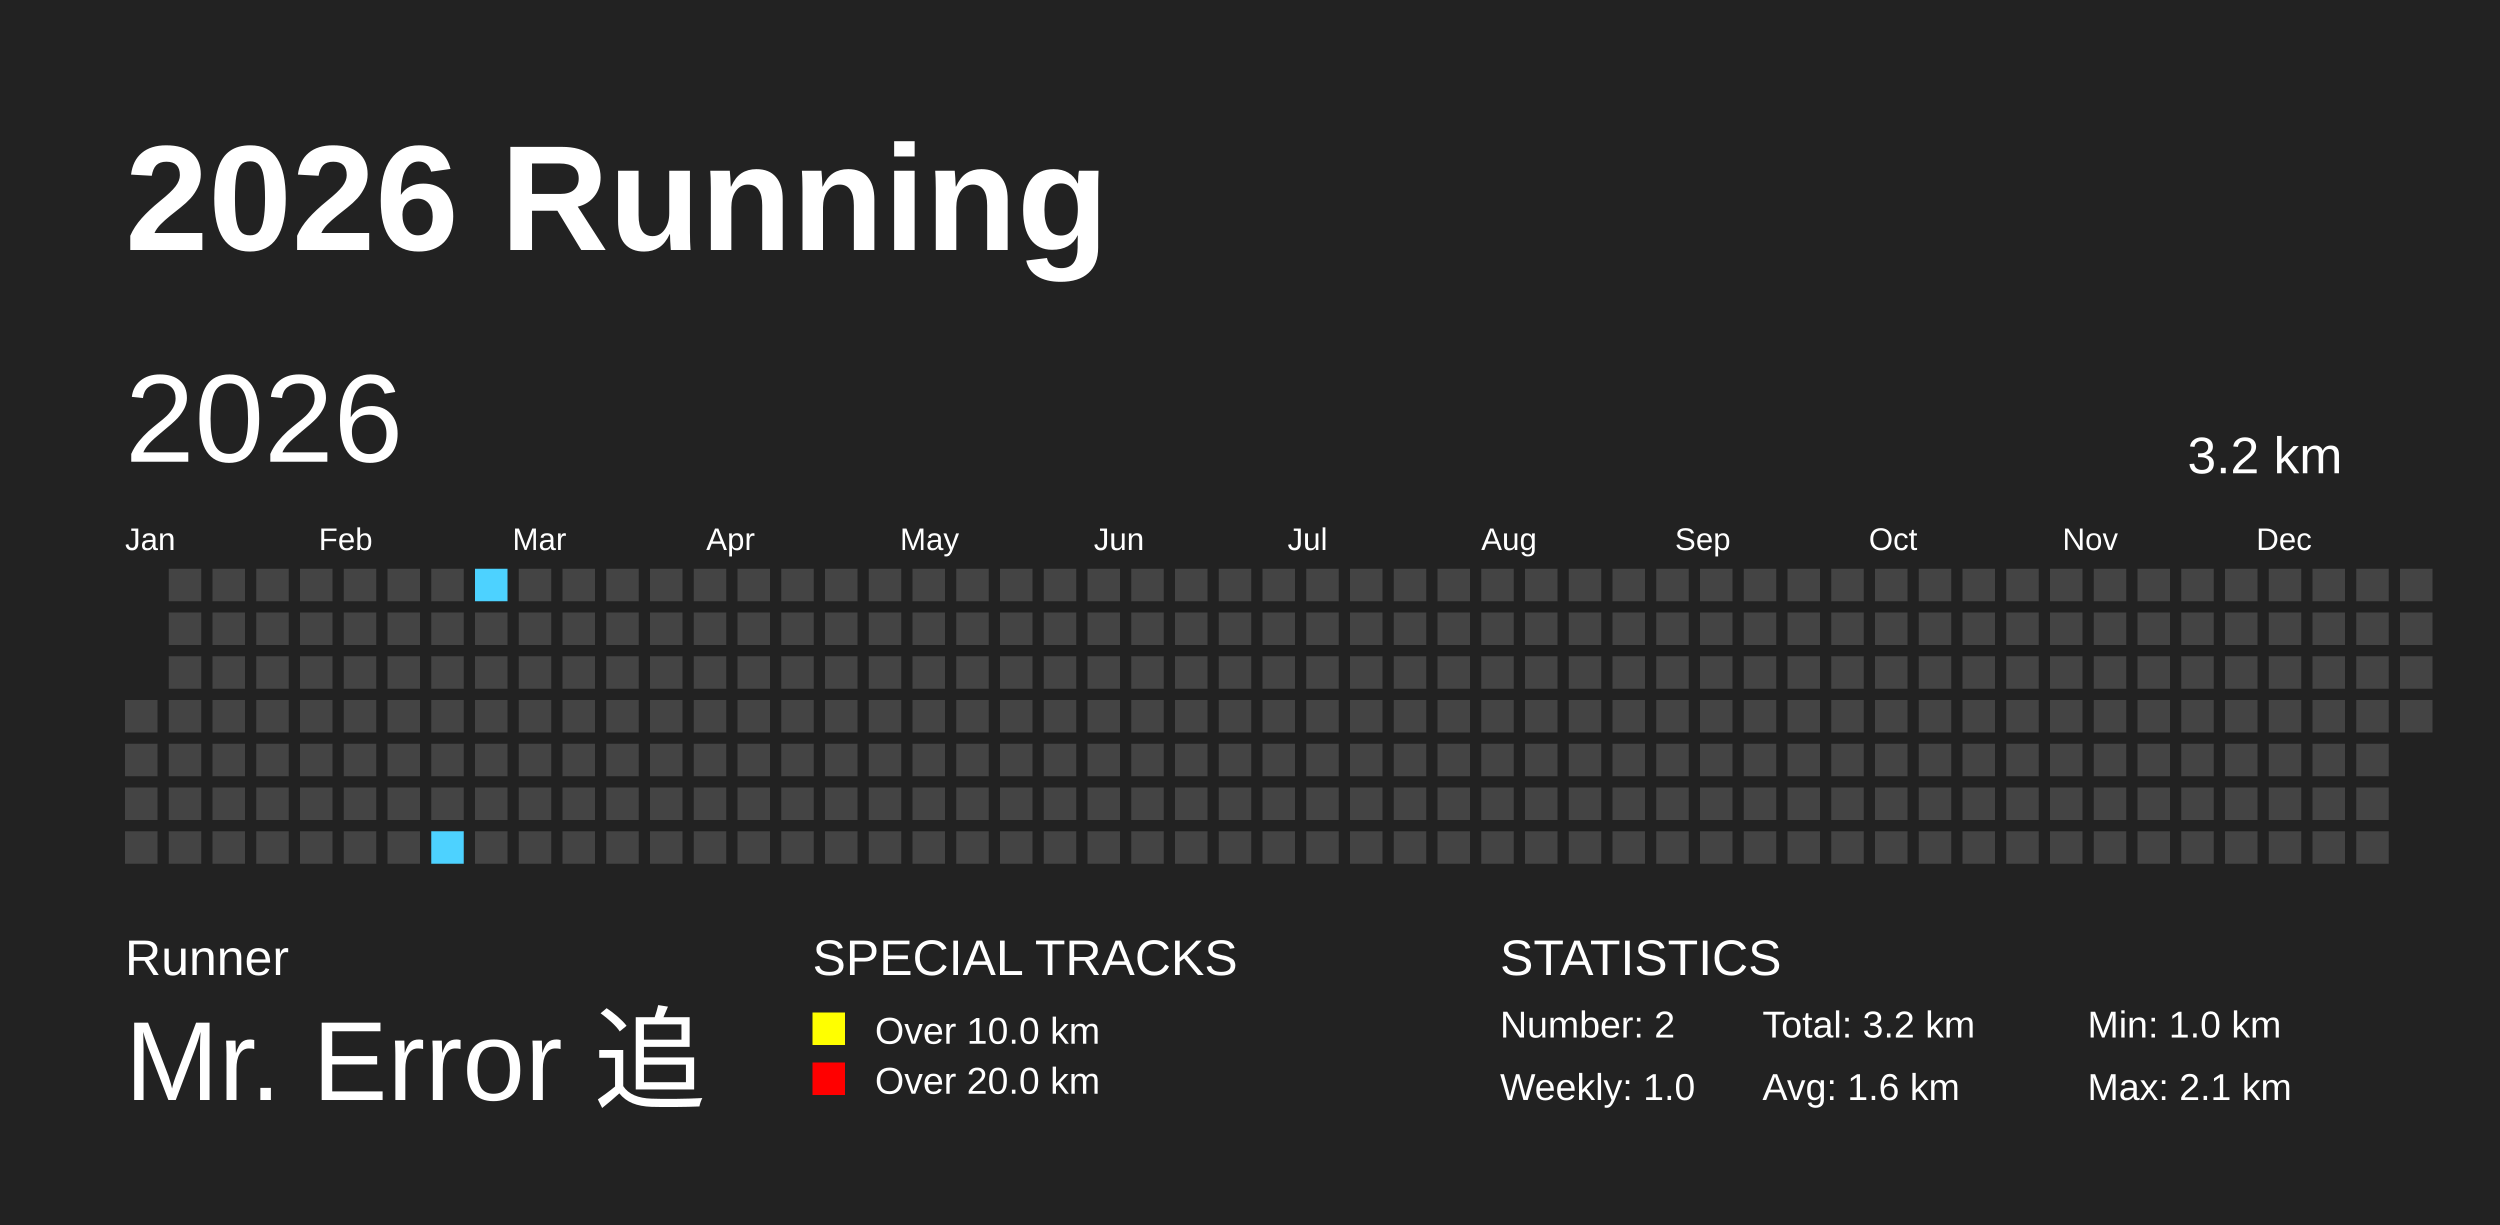
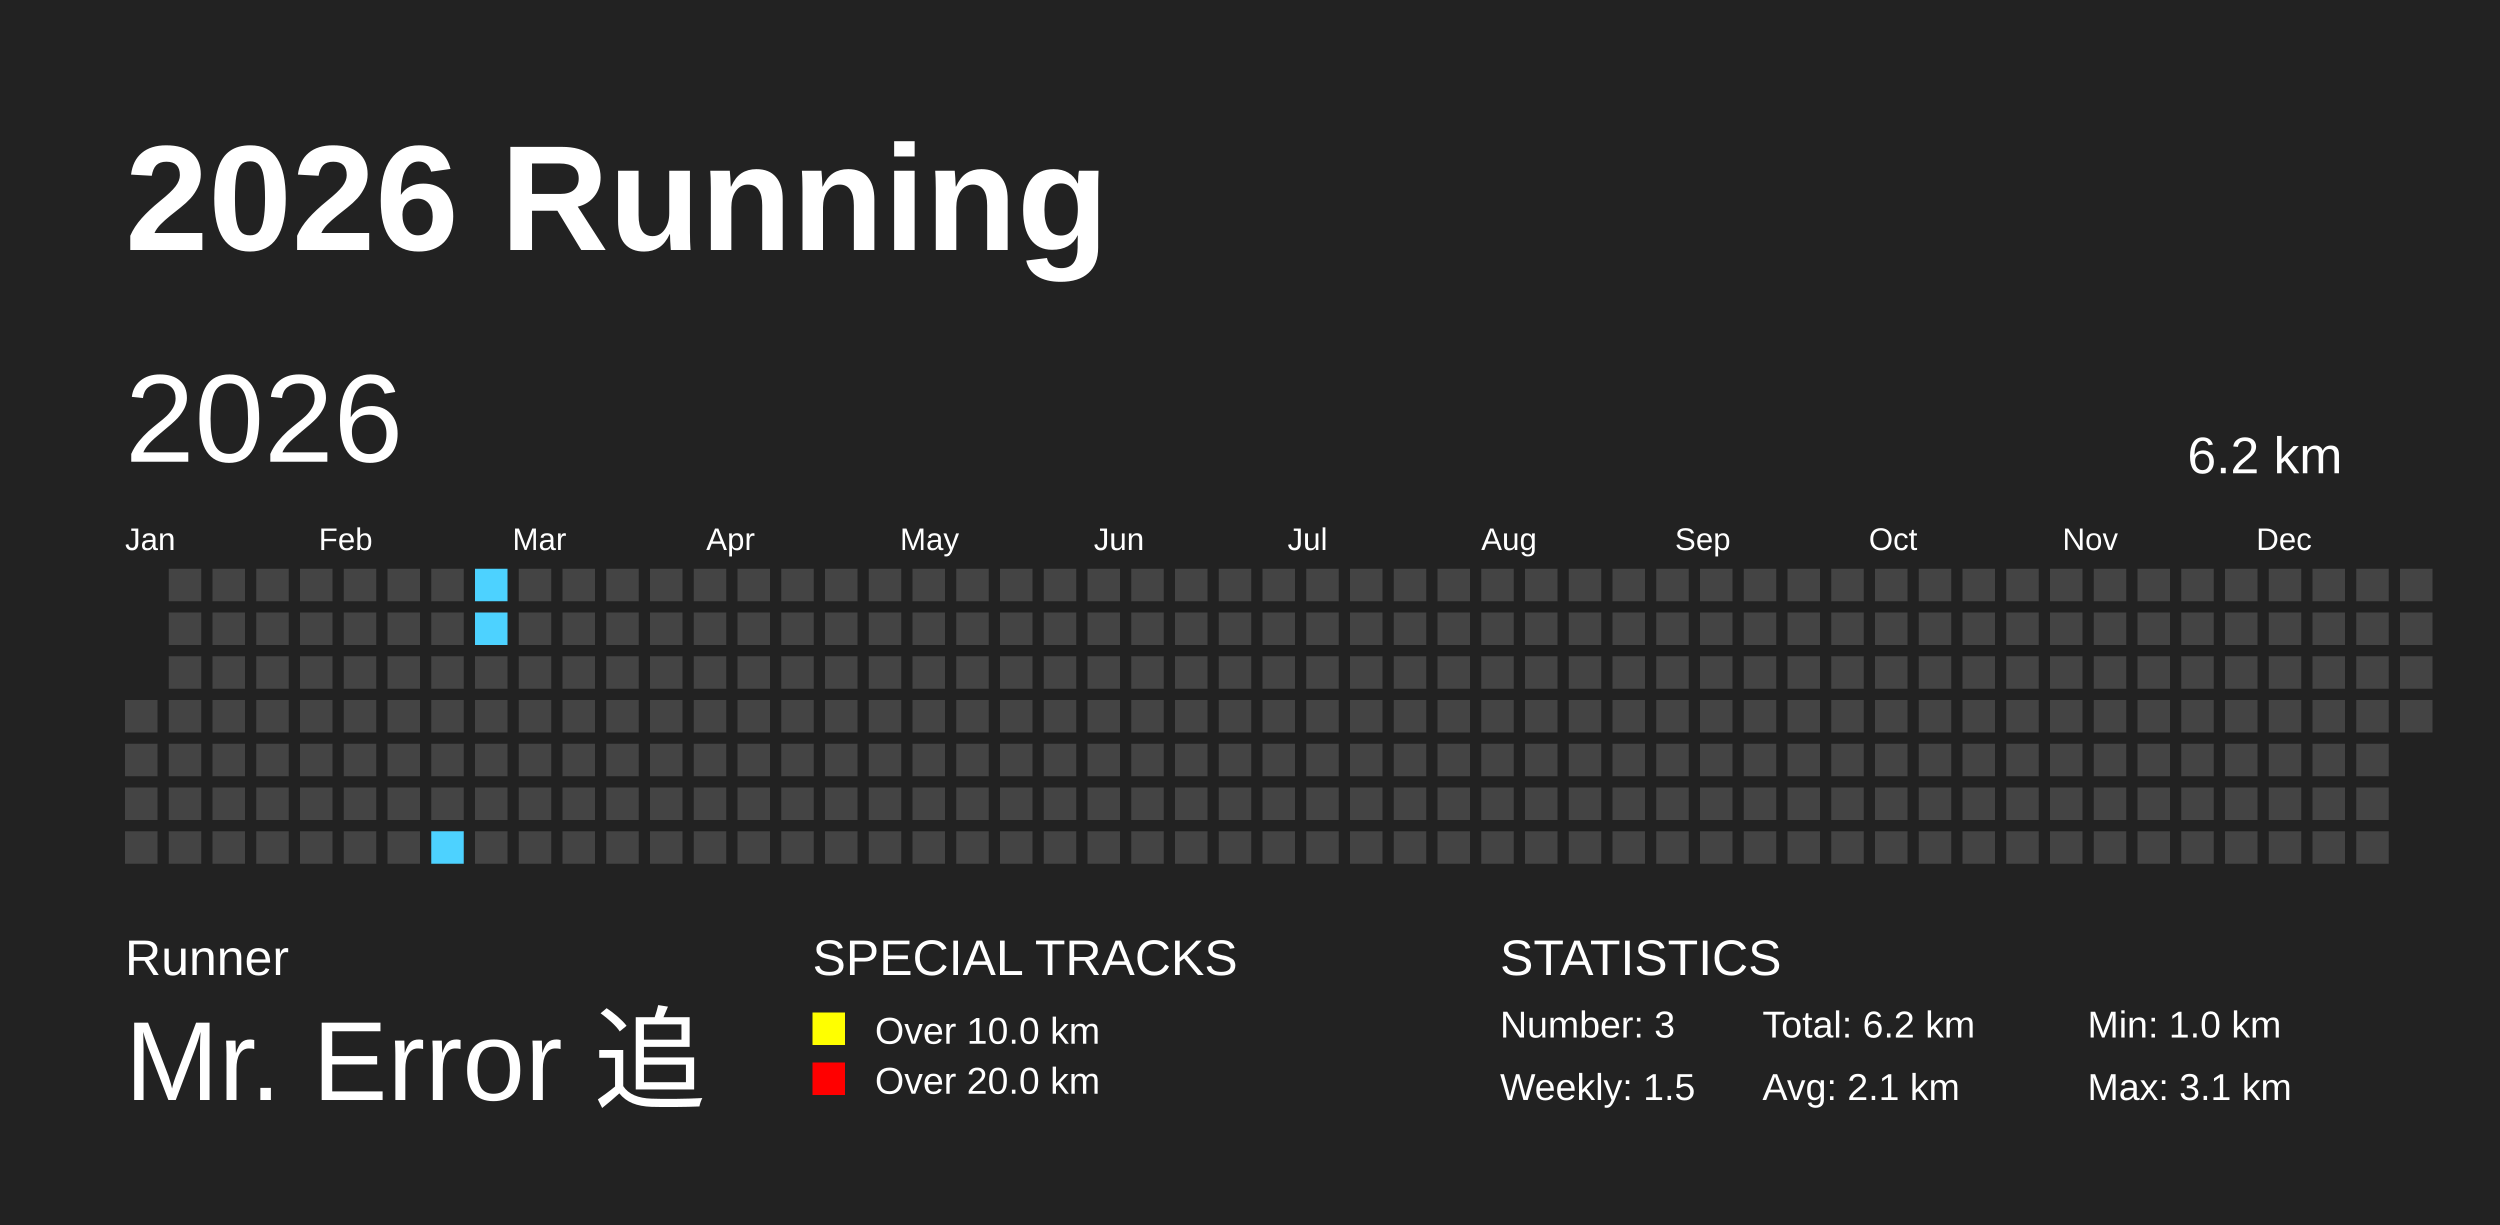
<svg xmlns="http://www.w3.org/2000/svg" baseProfile="full" height="98mm" version="1.1" viewBox="0,0,200,98" width="200mm">
  <defs />
  <rect fill="#222222" height="98" width="200" x="0" y="0" />
  <text fill="#FFFFFF" style="font-size:12px; font-family:Arial; font-weight:bold;" x="10" y="20">2026 Running</text>
  <text fill="#FFFFFF" style="font-size:4px; font-family:Arial" x="10" y="78">Runner</text>
  <text fill="#FFFFFF" style="font-size:9px; font-family:Arial" x="10" y="88">Mr. Error 追</text>
  <text fill="#FFFFFF" style="font-size:4px; font-family:Arial" x="65" y="78">SPECIAL TRACKS</text>
  <rect fill="yellow" height="2.6" width="2.6" x="65" y="81" />
  <text fill="#FFFFFF" style="font-size:3px; font-family:Arial" x="70" y="83.5">Over 10.0 km</text>
  <rect fill="red" height="2.6" width="2.6" x="65" y="85" />
  <text fill="#FFFFFF" style="font-size:3px; font-family:Arial" x="70" y="87.5">Over 20.0 km</text>
  <text fill="#FFFFFF" style="font-size:4px; font-family:Arial" x="120" y="78">STATISTICS</text>
-   <text fill="#FFFFFF" style="font-size:3px; font-family:Arial" x="120" y="83">Number: 2</text>
-   <text fill="#FFFFFF" style="font-size:3px; font-family:Arial" x="120" y="88">Weekly: 1.0</text>
-   <text fill="#FFFFFF" style="font-size:3px; font-family:Arial" x="141" y="83">Total: 3.2 km</text>
-   <text fill="#FFFFFF" style="font-size:3px; font-family:Arial" x="141" y="88">Avg: 1.6 km</text>
+   <text fill="#FFFFFF" style="font-size:3px; font-family:Arial" x="120" y="83">Number: 3</text>
+   <text fill="#FFFFFF" style="font-size:3px; font-family:Arial" x="120" y="88">Weekly: 1.5</text>
+   <text fill="#FFFFFF" style="font-size:3px; font-family:Arial" x="141" y="83">Total: 6.2 km</text>
+   <text fill="#FFFFFF" style="font-size:3px; font-family:Arial" x="141" y="88">Avg: 2.1 km</text>
  <text fill="#FFFFFF" style="font-size:3px; font-family:Arial" x="167" y="83">Min: 1.0 km</text>
-   <text fill="#FFFFFF" style="font-size:3px; font-family:Arial" x="167" y="88">Max: 2.1 km</text>
+   <text fill="#FFFFFF" style="font-size:3px; font-family:Arial" x="167" y="88">Max: 3.1 km</text>
  <text dominant-baseline="hanging" fill="#FFFFFF" style="font-size:10.0px; font-family:Arial;" x="10" y="30">2026</text>
-   <text dominant-baseline="hanging" fill="#FFFFFF" style="font-size:4.125px; font-family:Arial;" x="175" y="35">3.2 km</text>
+   <text dominant-baseline="hanging" fill="#FFFFFF" style="font-size:4.125px; font-family:Arial;" x="175" y="35">6.2 km</text>
  <text fill="#FFFFFF" style="font-size:2.5px; font-family:Arial" x="10.0" y="44">Jan</text>
  <text fill="#FFFFFF" style="font-size:2.5px; font-family:Arial" x="25.5" y="44">Feb</text>
  <text fill="#FFFFFF" style="font-size:2.5px; font-family:Arial" x="41.0" y="44">Mar</text>
  <text fill="#FFFFFF" style="font-size:2.5px; font-family:Arial" x="56.5" y="44">Apr</text>
  <text fill="#FFFFFF" style="font-size:2.5px; font-family:Arial" x="72.0" y="44">May</text>
  <text fill="#FFFFFF" style="font-size:2.5px; font-family:Arial" x="87.5" y="44">Jun</text>
  <text fill="#FFFFFF" style="font-size:2.5px; font-family:Arial" x="103.0" y="44">Jul</text>
  <text fill="#FFFFFF" style="font-size:2.5px; font-family:Arial" x="118.5" y="44">Aug</text>
  <text fill="#FFFFFF" style="font-size:2.5px; font-family:Arial" x="134.0" y="44">Sep</text>
  <text fill="#FFFFFF" style="font-size:2.5px; font-family:Arial" x="149.5" y="44">Oct</text>
  <text fill="#FFFFFF" style="font-size:2.5px; font-family:Arial" x="165.0" y="44">Nov</text>
  <text fill="#FFFFFF" style="font-size:2.5px; font-family:Arial" x="180.5" y="44">Dec</text>
  <rect fill="#444444" height="2.6" width="2.6" x="10.0" y="56.0" />
  <rect fill="#444444" height="2.6" width="2.6" x="10.0" y="59.5" />
  <rect fill="#444444" height="2.6" width="2.6" x="10.0" y="63.0" />
  <rect fill="#444444" height="2.6" width="2.6" x="10.0" y="66.5" />
  <rect fill="#444444" height="2.6" width="2.6" x="13.5" y="45.5" />
  <rect fill="#444444" height="2.6" width="2.6" x="13.5" y="49.0" />
  <rect fill="#444444" height="2.6" width="2.6" x="13.5" y="52.5" />
  <rect fill="#444444" height="2.6" width="2.6" x="13.5" y="56.0" />
  <rect fill="#444444" height="2.6" width="2.6" x="13.5" y="59.5" />
  <rect fill="#444444" height="2.6" width="2.6" x="13.5" y="63.0" />
  <rect fill="#444444" height="2.6" width="2.6" x="13.5" y="66.5" />
  <rect fill="#444444" height="2.6" width="2.6" x="17.0" y="45.5" />
  <rect fill="#444444" height="2.6" width="2.6" x="17.0" y="49.0" />
  <rect fill="#444444" height="2.6" width="2.6" x="17.0" y="52.5" />
  <rect fill="#444444" height="2.6" width="2.6" x="17.0" y="56.0" />
  <rect fill="#444444" height="2.6" width="2.6" x="17.0" y="59.5" />
  <rect fill="#444444" height="2.6" width="2.6" x="17.0" y="63.0" />
  <rect fill="#444444" height="2.6" width="2.6" x="17.0" y="66.5" />
  <rect fill="#444444" height="2.6" width="2.6" x="20.5" y="45.5" />
  <rect fill="#444444" height="2.6" width="2.6" x="20.5" y="49.0" />
  <rect fill="#444444" height="2.6" width="2.6" x="20.5" y="52.5" />
  <rect fill="#444444" height="2.6" width="2.6" x="20.5" y="56.0" />
  <rect fill="#444444" height="2.6" width="2.6" x="20.5" y="59.5" />
  <rect fill="#444444" height="2.6" width="2.6" x="20.5" y="63.0" />
  <rect fill="#444444" height="2.6" width="2.6" x="20.5" y="66.5" />
  <rect fill="#444444" height="2.6" width="2.6" x="24.0" y="45.5" />
  <rect fill="#444444" height="2.6" width="2.6" x="24.0" y="49.0" />
  <rect fill="#444444" height="2.6" width="2.6" x="24.0" y="52.5" />
  <rect fill="#444444" height="2.6" width="2.6" x="24.0" y="56.0" />
  <rect fill="#444444" height="2.6" width="2.6" x="24.0" y="59.5" />
  <rect fill="#444444" height="2.6" width="2.6" x="24.0" y="63.0" />
  <rect fill="#444444" height="2.6" width="2.6" x="24.0" y="66.5" />
  <rect fill="#444444" height="2.6" width="2.6" x="27.5" y="45.5" />
  <rect fill="#444444" height="2.6" width="2.6" x="27.5" y="49.0" />
  <rect fill="#444444" height="2.6" width="2.6" x="27.5" y="52.5" />
  <rect fill="#444444" height="2.6" width="2.6" x="27.5" y="56.0" />
  <rect fill="#444444" height="2.6" width="2.6" x="27.5" y="59.5" />
  <rect fill="#444444" height="2.6" width="2.6" x="27.5" y="63.0" />
  <rect fill="#444444" height="2.6" width="2.6" x="27.5" y="66.5" />
  <rect fill="#444444" height="2.6" width="2.6" x="31.0" y="45.5" />
  <rect fill="#444444" height="2.6" width="2.6" x="31.0" y="49.0" />
  <rect fill="#444444" height="2.6" width="2.6" x="31.0" y="52.5" />
  <rect fill="#444444" height="2.6" width="2.6" x="31.0" y="56.0" />
  <rect fill="#444444" height="2.6" width="2.6" x="31.0" y="59.5" />
  <rect fill="#444444" height="2.6" width="2.6" x="31.0" y="63.0" />
  <rect fill="#444444" height="2.6" width="2.6" x="31.0" y="66.5" />
  <rect fill="#444444" height="2.6" width="2.6" x="34.5" y="45.5" />
  <rect fill="#444444" height="2.6" width="2.6" x="34.5" y="49.0" />
  <rect fill="#444444" height="2.6" width="2.6" x="34.5" y="52.5" />
  <rect fill="#444444" height="2.6" width="2.6" x="34.5" y="56.0" />
  <rect fill="#444444" height="2.6" width="2.6" x="34.5" y="59.5" />
  <rect fill="#444444" height="2.6" width="2.6" x="34.5" y="63.0" />
  <rect fill="#4DD2FF" height="2.6" width="2.6" x="34.5" y="66.5" />
  <rect fill="#4DD2FF" height="2.6" width="2.6" x="38.0" y="45.5" />
-   <rect fill="#444444" height="2.6" width="2.6" x="38.0" y="49.0" />
+   <rect fill="#4DD2FF" height="2.6" width="2.6" x="38.0" y="49.0" />
  <rect fill="#444444" height="2.6" width="2.6" x="38.0" y="52.5" />
  <rect fill="#444444" height="2.6" width="2.6" x="38.0" y="56.0" />
  <rect fill="#444444" height="2.6" width="2.6" x="38.0" y="59.5" />
  <rect fill="#444444" height="2.6" width="2.6" x="38.0" y="63.0" />
  <rect fill="#444444" height="2.6" width="2.6" x="38.0" y="66.5" />
  <rect fill="#444444" height="2.6" width="2.6" x="41.5" y="45.5" />
  <rect fill="#444444" height="2.6" width="2.6" x="41.5" y="49.0" />
  <rect fill="#444444" height="2.6" width="2.6" x="41.5" y="52.5" />
  <rect fill="#444444" height="2.6" width="2.6" x="41.5" y="56.0" />
  <rect fill="#444444" height="2.6" width="2.6" x="41.5" y="59.5" />
  <rect fill="#444444" height="2.6" width="2.6" x="41.5" y="63.0" />
  <rect fill="#444444" height="2.6" width="2.6" x="41.5" y="66.5" />
  <rect fill="#444444" height="2.6" width="2.6" x="45.0" y="45.5" />
  <rect fill="#444444" height="2.6" width="2.6" x="45.0" y="49.0" />
  <rect fill="#444444" height="2.6" width="2.6" x="45.0" y="52.5" />
  <rect fill="#444444" height="2.6" width="2.6" x="45.0" y="56.0" />
  <rect fill="#444444" height="2.6" width="2.6" x="45.0" y="59.5" />
  <rect fill="#444444" height="2.6" width="2.6" x="45.0" y="63.0" />
  <rect fill="#444444" height="2.6" width="2.6" x="45.0" y="66.5" />
  <rect fill="#444444" height="2.6" width="2.6" x="48.5" y="45.5" />
  <rect fill="#444444" height="2.6" width="2.6" x="48.5" y="49.0" />
  <rect fill="#444444" height="2.6" width="2.6" x="48.5" y="52.5" />
  <rect fill="#444444" height="2.6" width="2.6" x="48.5" y="56.0" />
  <rect fill="#444444" height="2.6" width="2.6" x="48.5" y="59.5" />
  <rect fill="#444444" height="2.6" width="2.6" x="48.5" y="63.0" />
  <rect fill="#444444" height="2.6" width="2.6" x="48.5" y="66.5" />
  <rect fill="#444444" height="2.6" width="2.6" x="52.0" y="45.5" />
  <rect fill="#444444" height="2.6" width="2.6" x="52.0" y="49.0" />
  <rect fill="#444444" height="2.6" width="2.6" x="52.0" y="52.5" />
  <rect fill="#444444" height="2.6" width="2.6" x="52.0" y="56.0" />
  <rect fill="#444444" height="2.6" width="2.6" x="52.0" y="59.5" />
  <rect fill="#444444" height="2.6" width="2.6" x="52.0" y="63.0" />
  <rect fill="#444444" height="2.6" width="2.6" x="52.0" y="66.5" />
  <rect fill="#444444" height="2.6" width="2.6" x="55.5" y="45.5" />
  <rect fill="#444444" height="2.6" width="2.6" x="55.5" y="49.0" />
  <rect fill="#444444" height="2.6" width="2.6" x="55.5" y="52.5" />
  <rect fill="#444444" height="2.6" width="2.6" x="55.5" y="56.0" />
  <rect fill="#444444" height="2.6" width="2.6" x="55.5" y="59.5" />
  <rect fill="#444444" height="2.6" width="2.6" x="55.5" y="63.0" />
  <rect fill="#444444" height="2.6" width="2.6" x="55.5" y="66.5" />
  <rect fill="#444444" height="2.6" width="2.6" x="59.0" y="45.5" />
  <rect fill="#444444" height="2.6" width="2.6" x="59.0" y="49.0" />
  <rect fill="#444444" height="2.6" width="2.6" x="59.0" y="52.5" />
  <rect fill="#444444" height="2.6" width="2.6" x="59.0" y="56.0" />
  <rect fill="#444444" height="2.6" width="2.6" x="59.0" y="59.5" />
  <rect fill="#444444" height="2.6" width="2.6" x="59.0" y="63.0" />
  <rect fill="#444444" height="2.6" width="2.6" x="59.0" y="66.5" />
  <rect fill="#444444" height="2.6" width="2.6" x="62.5" y="45.5" />
  <rect fill="#444444" height="2.6" width="2.6" x="62.5" y="49.0" />
  <rect fill="#444444" height="2.6" width="2.6" x="62.5" y="52.5" />
  <rect fill="#444444" height="2.6" width="2.6" x="62.5" y="56.0" />
  <rect fill="#444444" height="2.6" width="2.6" x="62.5" y="59.5" />
  <rect fill="#444444" height="2.6" width="2.6" x="62.5" y="63.0" />
  <rect fill="#444444" height="2.6" width="2.6" x="62.5" y="66.5" />
  <rect fill="#444444" height="2.6" width="2.6" x="66.0" y="45.5" />
  <rect fill="#444444" height="2.6" width="2.6" x="66.0" y="49.0" />
  <rect fill="#444444" height="2.6" width="2.6" x="66.0" y="52.5" />
  <rect fill="#444444" height="2.6" width="2.6" x="66.0" y="56.0" />
  <rect fill="#444444" height="2.6" width="2.6" x="66.0" y="59.5" />
  <rect fill="#444444" height="2.6" width="2.6" x="66.0" y="63.0" />
  <rect fill="#444444" height="2.6" width="2.6" x="66.0" y="66.5" />
  <rect fill="#444444" height="2.6" width="2.6" x="69.5" y="45.5" />
  <rect fill="#444444" height="2.6" width="2.6" x="69.5" y="49.0" />
  <rect fill="#444444" height="2.6" width="2.6" x="69.5" y="52.5" />
  <rect fill="#444444" height="2.6" width="2.6" x="69.5" y="56.0" />
  <rect fill="#444444" height="2.6" width="2.6" x="69.5" y="59.5" />
  <rect fill="#444444" height="2.6" width="2.6" x="69.5" y="63.0" />
  <rect fill="#444444" height="2.6" width="2.6" x="69.5" y="66.5" />
  <rect fill="#444444" height="2.6" width="2.6" x="73.0" y="45.5" />
  <rect fill="#444444" height="2.6" width="2.6" x="73.0" y="49.0" />
  <rect fill="#444444" height="2.6" width="2.6" x="73.0" y="52.5" />
  <rect fill="#444444" height="2.6" width="2.6" x="73.0" y="56.0" />
  <rect fill="#444444" height="2.6" width="2.6" x="73.0" y="59.5" />
  <rect fill="#444444" height="2.6" width="2.6" x="73.0" y="63.0" />
  <rect fill="#444444" height="2.6" width="2.6" x="73.0" y="66.5" />
  <rect fill="#444444" height="2.6" width="2.6" x="76.5" y="45.5" />
  <rect fill="#444444" height="2.6" width="2.6" x="76.5" y="49.0" />
  <rect fill="#444444" height="2.6" width="2.6" x="76.5" y="52.5" />
  <rect fill="#444444" height="2.6" width="2.6" x="76.5" y="56.0" />
  <rect fill="#444444" height="2.6" width="2.6" x="76.5" y="59.5" />
  <rect fill="#444444" height="2.6" width="2.6" x="76.5" y="63.0" />
  <rect fill="#444444" height="2.6" width="2.6" x="76.5" y="66.5" />
  <rect fill="#444444" height="2.6" width="2.6" x="80.0" y="45.5" />
  <rect fill="#444444" height="2.6" width="2.6" x="80.0" y="49.0" />
  <rect fill="#444444" height="2.6" width="2.6" x="80.0" y="52.5" />
  <rect fill="#444444" height="2.6" width="2.6" x="80.0" y="56.0" />
  <rect fill="#444444" height="2.6" width="2.6" x="80.0" y="59.5" />
  <rect fill="#444444" height="2.6" width="2.6" x="80.0" y="63.0" />
  <rect fill="#444444" height="2.6" width="2.6" x="80.0" y="66.5" />
  <rect fill="#444444" height="2.6" width="2.6" x="83.5" y="45.5" />
  <rect fill="#444444" height="2.6" width="2.6" x="83.5" y="49.0" />
  <rect fill="#444444" height="2.6" width="2.6" x="83.5" y="52.5" />
  <rect fill="#444444" height="2.6" width="2.6" x="83.5" y="56.0" />
  <rect fill="#444444" height="2.6" width="2.6" x="83.5" y="59.5" />
  <rect fill="#444444" height="2.6" width="2.6" x="83.5" y="63.0" />
  <rect fill="#444444" height="2.6" width="2.6" x="83.5" y="66.5" />
  <rect fill="#444444" height="2.6" width="2.6" x="87.0" y="45.5" />
  <rect fill="#444444" height="2.6" width="2.6" x="87.0" y="49.0" />
  <rect fill="#444444" height="2.6" width="2.6" x="87.0" y="52.5" />
  <rect fill="#444444" height="2.6" width="2.6" x="87.0" y="56.0" />
  <rect fill="#444444" height="2.6" width="2.6" x="87.0" y="59.5" />
  <rect fill="#444444" height="2.6" width="2.6" x="87.0" y="63.0" />
  <rect fill="#444444" height="2.6" width="2.6" x="87.0" y="66.5" />
  <rect fill="#444444" height="2.6" width="2.6" x="90.5" y="45.5" />
  <rect fill="#444444" height="2.6" width="2.6" x="90.5" y="49.0" />
  <rect fill="#444444" height="2.6" width="2.6" x="90.5" y="52.5" />
  <rect fill="#444444" height="2.6" width="2.6" x="90.5" y="56.0" />
  <rect fill="#444444" height="2.6" width="2.6" x="90.5" y="59.5" />
  <rect fill="#444444" height="2.6" width="2.6" x="90.5" y="63.0" />
  <rect fill="#444444" height="2.6" width="2.6" x="90.5" y="66.5" />
  <rect fill="#444444" height="2.6" width="2.6" x="94.0" y="45.5" />
  <rect fill="#444444" height="2.6" width="2.6" x="94.0" y="49.0" />
  <rect fill="#444444" height="2.6" width="2.6" x="94.0" y="52.5" />
  <rect fill="#444444" height="2.6" width="2.6" x="94.0" y="56.0" />
  <rect fill="#444444" height="2.6" width="2.6" x="94.0" y="59.5" />
  <rect fill="#444444" height="2.6" width="2.6" x="94.0" y="63.0" />
  <rect fill="#444444" height="2.6" width="2.6" x="94.0" y="66.5" />
  <rect fill="#444444" height="2.6" width="2.6" x="97.5" y="45.5" />
  <rect fill="#444444" height="2.6" width="2.6" x="97.5" y="49.0" />
  <rect fill="#444444" height="2.6" width="2.6" x="97.5" y="52.5" />
  <rect fill="#444444" height="2.6" width="2.6" x="97.5" y="56.0" />
  <rect fill="#444444" height="2.6" width="2.6" x="97.5" y="59.5" />
  <rect fill="#444444" height="2.6" width="2.6" x="97.5" y="63.0" />
  <rect fill="#444444" height="2.6" width="2.6" x="97.5" y="66.5" />
  <rect fill="#444444" height="2.6" width="2.6" x="101.0" y="45.5" />
  <rect fill="#444444" height="2.6" width="2.6" x="101.0" y="49.0" />
  <rect fill="#444444" height="2.6" width="2.6" x="101.0" y="52.5" />
  <rect fill="#444444" height="2.6" width="2.6" x="101.0" y="56.0" />
  <rect fill="#444444" height="2.6" width="2.6" x="101.0" y="59.5" />
  <rect fill="#444444" height="2.6" width="2.6" x="101.0" y="63.0" />
  <rect fill="#444444" height="2.6" width="2.6" x="101.0" y="66.5" />
  <rect fill="#444444" height="2.6" width="2.6" x="104.5" y="45.5" />
  <rect fill="#444444" height="2.6" width="2.6" x="104.5" y="49.0" />
  <rect fill="#444444" height="2.6" width="2.6" x="104.5" y="52.5" />
  <rect fill="#444444" height="2.6" width="2.6" x="104.5" y="56.0" />
  <rect fill="#444444" height="2.6" width="2.6" x="104.5" y="59.5" />
  <rect fill="#444444" height="2.6" width="2.6" x="104.5" y="63.0" />
  <rect fill="#444444" height="2.6" width="2.6" x="104.5" y="66.5" />
  <rect fill="#444444" height="2.6" width="2.6" x="108.0" y="45.5" />
  <rect fill="#444444" height="2.6" width="2.6" x="108.0" y="49.0" />
  <rect fill="#444444" height="2.6" width="2.6" x="108.0" y="52.5" />
  <rect fill="#444444" height="2.6" width="2.6" x="108.0" y="56.0" />
  <rect fill="#444444" height="2.6" width="2.6" x="108.0" y="59.5" />
  <rect fill="#444444" height="2.6" width="2.6" x="108.0" y="63.0" />
  <rect fill="#444444" height="2.6" width="2.6" x="108.0" y="66.5" />
  <rect fill="#444444" height="2.6" width="2.6" x="111.5" y="45.5" />
  <rect fill="#444444" height="2.6" width="2.6" x="111.5" y="49.0" />
  <rect fill="#444444" height="2.6" width="2.6" x="111.5" y="52.5" />
  <rect fill="#444444" height="2.6" width="2.6" x="111.5" y="56.0" />
  <rect fill="#444444" height="2.6" width="2.6" x="111.5" y="59.5" />
  <rect fill="#444444" height="2.6" width="2.6" x="111.5" y="63.0" />
  <rect fill="#444444" height="2.6" width="2.6" x="111.5" y="66.5" />
  <rect fill="#444444" height="2.6" width="2.6" x="115.0" y="45.5" />
  <rect fill="#444444" height="2.6" width="2.6" x="115.0" y="49.0" />
  <rect fill="#444444" height="2.6" width="2.6" x="115.0" y="52.5" />
  <rect fill="#444444" height="2.6" width="2.6" x="115.0" y="56.0" />
  <rect fill="#444444" height="2.6" width="2.6" x="115.0" y="59.5" />
  <rect fill="#444444" height="2.6" width="2.6" x="115.0" y="63.0" />
  <rect fill="#444444" height="2.6" width="2.6" x="115.0" y="66.5" />
  <rect fill="#444444" height="2.6" width="2.6" x="118.5" y="45.5" />
  <rect fill="#444444" height="2.6" width="2.6" x="118.5" y="49.0" />
  <rect fill="#444444" height="2.6" width="2.6" x="118.5" y="52.5" />
  <rect fill="#444444" height="2.6" width="2.6" x="118.5" y="56.0" />
  <rect fill="#444444" height="2.6" width="2.6" x="118.5" y="59.5" />
  <rect fill="#444444" height="2.6" width="2.6" x="118.5" y="63.0" />
  <rect fill="#444444" height="2.6" width="2.6" x="118.5" y="66.5" />
  <rect fill="#444444" height="2.6" width="2.6" x="122.0" y="45.5" />
  <rect fill="#444444" height="2.6" width="2.6" x="122.0" y="49.0" />
  <rect fill="#444444" height="2.6" width="2.6" x="122.0" y="52.5" />
  <rect fill="#444444" height="2.6" width="2.6" x="122.0" y="56.0" />
  <rect fill="#444444" height="2.6" width="2.6" x="122.0" y="59.5" />
  <rect fill="#444444" height="2.6" width="2.6" x="122.0" y="63.0" />
  <rect fill="#444444" height="2.6" width="2.6" x="122.0" y="66.5" />
  <rect fill="#444444" height="2.6" width="2.6" x="125.5" y="45.5" />
  <rect fill="#444444" height="2.6" width="2.6" x="125.5" y="49.0" />
  <rect fill="#444444" height="2.6" width="2.6" x="125.5" y="52.5" />
  <rect fill="#444444" height="2.6" width="2.6" x="125.5" y="56.0" />
  <rect fill="#444444" height="2.6" width="2.6" x="125.5" y="59.5" />
  <rect fill="#444444" height="2.6" width="2.6" x="125.5" y="63.0" />
  <rect fill="#444444" height="2.6" width="2.6" x="125.5" y="66.5" />
  <rect fill="#444444" height="2.6" width="2.6" x="129.0" y="45.5" />
  <rect fill="#444444" height="2.6" width="2.6" x="129.0" y="49.0" />
  <rect fill="#444444" height="2.6" width="2.6" x="129.0" y="52.5" />
  <rect fill="#444444" height="2.6" width="2.6" x="129.0" y="56.0" />
  <rect fill="#444444" height="2.6" width="2.6" x="129.0" y="59.5" />
  <rect fill="#444444" height="2.6" width="2.6" x="129.0" y="63.0" />
  <rect fill="#444444" height="2.6" width="2.6" x="129.0" y="66.5" />
  <rect fill="#444444" height="2.6" width="2.6" x="132.5" y="45.5" />
  <rect fill="#444444" height="2.6" width="2.6" x="132.5" y="49.0" />
  <rect fill="#444444" height="2.6" width="2.6" x="132.5" y="52.5" />
  <rect fill="#444444" height="2.6" width="2.6" x="132.5" y="56.0" />
  <rect fill="#444444" height="2.6" width="2.6" x="132.5" y="59.5" />
  <rect fill="#444444" height="2.6" width="2.6" x="132.5" y="63.0" />
  <rect fill="#444444" height="2.6" width="2.6" x="132.5" y="66.5" />
  <rect fill="#444444" height="2.6" width="2.6" x="136.0" y="45.5" />
  <rect fill="#444444" height="2.6" width="2.6" x="136.0" y="49.0" />
  <rect fill="#444444" height="2.6" width="2.6" x="136.0" y="52.5" />
  <rect fill="#444444" height="2.6" width="2.6" x="136.0" y="56.0" />
  <rect fill="#444444" height="2.6" width="2.6" x="136.0" y="59.5" />
  <rect fill="#444444" height="2.6" width="2.6" x="136.0" y="63.0" />
  <rect fill="#444444" height="2.6" width="2.6" x="136.0" y="66.5" />
  <rect fill="#444444" height="2.6" width="2.6" x="139.5" y="45.5" />
  <rect fill="#444444" height="2.6" width="2.6" x="139.5" y="49.0" />
  <rect fill="#444444" height="2.6" width="2.6" x="139.5" y="52.5" />
  <rect fill="#444444" height="2.6" width="2.6" x="139.5" y="56.0" />
  <rect fill="#444444" height="2.6" width="2.6" x="139.5" y="59.5" />
  <rect fill="#444444" height="2.6" width="2.6" x="139.5" y="63.0" />
  <rect fill="#444444" height="2.6" width="2.6" x="139.5" y="66.5" />
  <rect fill="#444444" height="2.6" width="2.6" x="143.0" y="45.5" />
  <rect fill="#444444" height="2.6" width="2.6" x="143.0" y="49.0" />
  <rect fill="#444444" height="2.6" width="2.6" x="143.0" y="52.5" />
  <rect fill="#444444" height="2.6" width="2.6" x="143.0" y="56.0" />
  <rect fill="#444444" height="2.6" width="2.6" x="143.0" y="59.5" />
  <rect fill="#444444" height="2.6" width="2.6" x="143.0" y="63.0" />
  <rect fill="#444444" height="2.6" width="2.6" x="143.0" y="66.5" />
  <rect fill="#444444" height="2.6" width="2.6" x="146.5" y="45.5" />
  <rect fill="#444444" height="2.6" width="2.6" x="146.5" y="49.0" />
  <rect fill="#444444" height="2.6" width="2.6" x="146.5" y="52.5" />
  <rect fill="#444444" height="2.6" width="2.6" x="146.5" y="56.0" />
  <rect fill="#444444" height="2.6" width="2.6" x="146.5" y="59.5" />
  <rect fill="#444444" height="2.6" width="2.6" x="146.5" y="63.0" />
  <rect fill="#444444" height="2.6" width="2.6" x="146.5" y="66.5" />
  <rect fill="#444444" height="2.6" width="2.6" x="150.0" y="45.5" />
  <rect fill="#444444" height="2.6" width="2.6" x="150.0" y="49.0" />
  <rect fill="#444444" height="2.6" width="2.6" x="150.0" y="52.5" />
  <rect fill="#444444" height="2.6" width="2.6" x="150.0" y="56.0" />
  <rect fill="#444444" height="2.6" width="2.6" x="150.0" y="59.5" />
  <rect fill="#444444" height="2.6" width="2.6" x="150.0" y="63.0" />
  <rect fill="#444444" height="2.6" width="2.6" x="150.0" y="66.5" />
  <rect fill="#444444" height="2.6" width="2.6" x="153.5" y="45.5" />
  <rect fill="#444444" height="2.6" width="2.6" x="153.5" y="49.0" />
  <rect fill="#444444" height="2.6" width="2.6" x="153.5" y="52.5" />
  <rect fill="#444444" height="2.6" width="2.6" x="153.5" y="56.0" />
  <rect fill="#444444" height="2.6" width="2.6" x="153.5" y="59.5" />
  <rect fill="#444444" height="2.6" width="2.6" x="153.5" y="63.0" />
  <rect fill="#444444" height="2.6" width="2.6" x="153.5" y="66.5" />
  <rect fill="#444444" height="2.6" width="2.6" x="157.0" y="45.5" />
  <rect fill="#444444" height="2.6" width="2.6" x="157.0" y="49.0" />
  <rect fill="#444444" height="2.6" width="2.6" x="157.0" y="52.5" />
  <rect fill="#444444" height="2.6" width="2.6" x="157.0" y="56.0" />
  <rect fill="#444444" height="2.6" width="2.6" x="157.0" y="59.5" />
  <rect fill="#444444" height="2.6" width="2.6" x="157.0" y="63.0" />
  <rect fill="#444444" height="2.6" width="2.6" x="157.0" y="66.5" />
  <rect fill="#444444" height="2.6" width="2.6" x="160.5" y="45.5" />
  <rect fill="#444444" height="2.6" width="2.6" x="160.5" y="49.0" />
  <rect fill="#444444" height="2.6" width="2.6" x="160.5" y="52.5" />
  <rect fill="#444444" height="2.6" width="2.6" x="160.5" y="56.0" />
  <rect fill="#444444" height="2.6" width="2.6" x="160.5" y="59.5" />
  <rect fill="#444444" height="2.6" width="2.6" x="160.5" y="63.0" />
  <rect fill="#444444" height="2.6" width="2.6" x="160.5" y="66.5" />
  <rect fill="#444444" height="2.6" width="2.6" x="164.0" y="45.5" />
  <rect fill="#444444" height="2.6" width="2.6" x="164.0" y="49.0" />
  <rect fill="#444444" height="2.6" width="2.6" x="164.0" y="52.5" />
  <rect fill="#444444" height="2.6" width="2.6" x="164.0" y="56.0" />
  <rect fill="#444444" height="2.6" width="2.6" x="164.0" y="59.5" />
  <rect fill="#444444" height="2.6" width="2.6" x="164.0" y="63.0" />
  <rect fill="#444444" height="2.6" width="2.6" x="164.0" y="66.5" />
  <rect fill="#444444" height="2.6" width="2.6" x="167.5" y="45.5" />
  <rect fill="#444444" height="2.6" width="2.6" x="167.5" y="49.0" />
  <rect fill="#444444" height="2.6" width="2.6" x="167.5" y="52.5" />
  <rect fill="#444444" height="2.6" width="2.6" x="167.5" y="56.0" />
  <rect fill="#444444" height="2.6" width="2.6" x="167.5" y="59.5" />
  <rect fill="#444444" height="2.6" width="2.6" x="167.5" y="63.0" />
  <rect fill="#444444" height="2.6" width="2.6" x="167.5" y="66.5" />
  <rect fill="#444444" height="2.6" width="2.6" x="171.0" y="45.5" />
  <rect fill="#444444" height="2.6" width="2.6" x="171.0" y="49.0" />
  <rect fill="#444444" height="2.6" width="2.6" x="171.0" y="52.5" />
  <rect fill="#444444" height="2.6" width="2.6" x="171.0" y="56.0" />
  <rect fill="#444444" height="2.6" width="2.6" x="171.0" y="59.5" />
  <rect fill="#444444" height="2.6" width="2.6" x="171.0" y="63.0" />
  <rect fill="#444444" height="2.6" width="2.6" x="171.0" y="66.5" />
  <rect fill="#444444" height="2.6" width="2.6" x="174.5" y="45.5" />
  <rect fill="#444444" height="2.6" width="2.6" x="174.5" y="49.0" />
  <rect fill="#444444" height="2.6" width="2.6" x="174.5" y="52.5" />
  <rect fill="#444444" height="2.6" width="2.6" x="174.5" y="56.0" />
  <rect fill="#444444" height="2.6" width="2.6" x="174.5" y="59.5" />
  <rect fill="#444444" height="2.6" width="2.6" x="174.5" y="63.0" />
  <rect fill="#444444" height="2.6" width="2.6" x="174.5" y="66.5" />
  <rect fill="#444444" height="2.6" width="2.6" x="178.0" y="45.5" />
  <rect fill="#444444" height="2.6" width="2.6" x="178.0" y="49.0" />
  <rect fill="#444444" height="2.6" width="2.6" x="178.0" y="52.5" />
  <rect fill="#444444" height="2.6" width="2.6" x="178.0" y="56.0" />
  <rect fill="#444444" height="2.6" width="2.6" x="178.0" y="59.5" />
  <rect fill="#444444" height="2.6" width="2.6" x="178.0" y="63.0" />
  <rect fill="#444444" height="2.6" width="2.6" x="178.0" y="66.5" />
  <rect fill="#444444" height="2.6" width="2.6" x="181.5" y="45.5" />
  <rect fill="#444444" height="2.6" width="2.6" x="181.5" y="49.0" />
  <rect fill="#444444" height="2.6" width="2.6" x="181.5" y="52.5" />
  <rect fill="#444444" height="2.6" width="2.6" x="181.5" y="56.0" />
  <rect fill="#444444" height="2.6" width="2.6" x="181.5" y="59.5" />
  <rect fill="#444444" height="2.6" width="2.6" x="181.5" y="63.0" />
  <rect fill="#444444" height="2.6" width="2.6" x="181.5" y="66.5" />
  <rect fill="#444444" height="2.6" width="2.6" x="185.0" y="45.5" />
  <rect fill="#444444" height="2.6" width="2.6" x="185.0" y="49.0" />
  <rect fill="#444444" height="2.6" width="2.6" x="185.0" y="52.5" />
  <rect fill="#444444" height="2.6" width="2.6" x="185.0" y="56.0" />
  <rect fill="#444444" height="2.6" width="2.6" x="185.0" y="59.5" />
  <rect fill="#444444" height="2.6" width="2.6" x="185.0" y="63.0" />
  <rect fill="#444444" height="2.6" width="2.6" x="185.0" y="66.5" />
  <rect fill="#444444" height="2.6" width="2.6" x="188.5" y="45.5" />
  <rect fill="#444444" height="2.6" width="2.6" x="188.5" y="49.0" />
  <rect fill="#444444" height="2.6" width="2.6" x="188.5" y="52.5" />
  <rect fill="#444444" height="2.6" width="2.6" x="188.5" y="56.0" />
  <rect fill="#444444" height="2.6" width="2.6" x="188.5" y="59.5" />
  <rect fill="#444444" height="2.6" width="2.6" x="188.5" y="63.0" />
  <rect fill="#444444" height="2.6" width="2.6" x="188.5" y="66.5" />
  <rect fill="#444444" height="2.6" width="2.6" x="192.0" y="45.5" />
  <rect fill="#444444" height="2.6" width="2.6" x="192.0" y="49.0" />
  <rect fill="#444444" height="2.6" width="2.6" x="192.0" y="52.5" />
  <rect fill="#444444" height="2.6" width="2.6" x="192.0" y="56.0" />
</svg>
